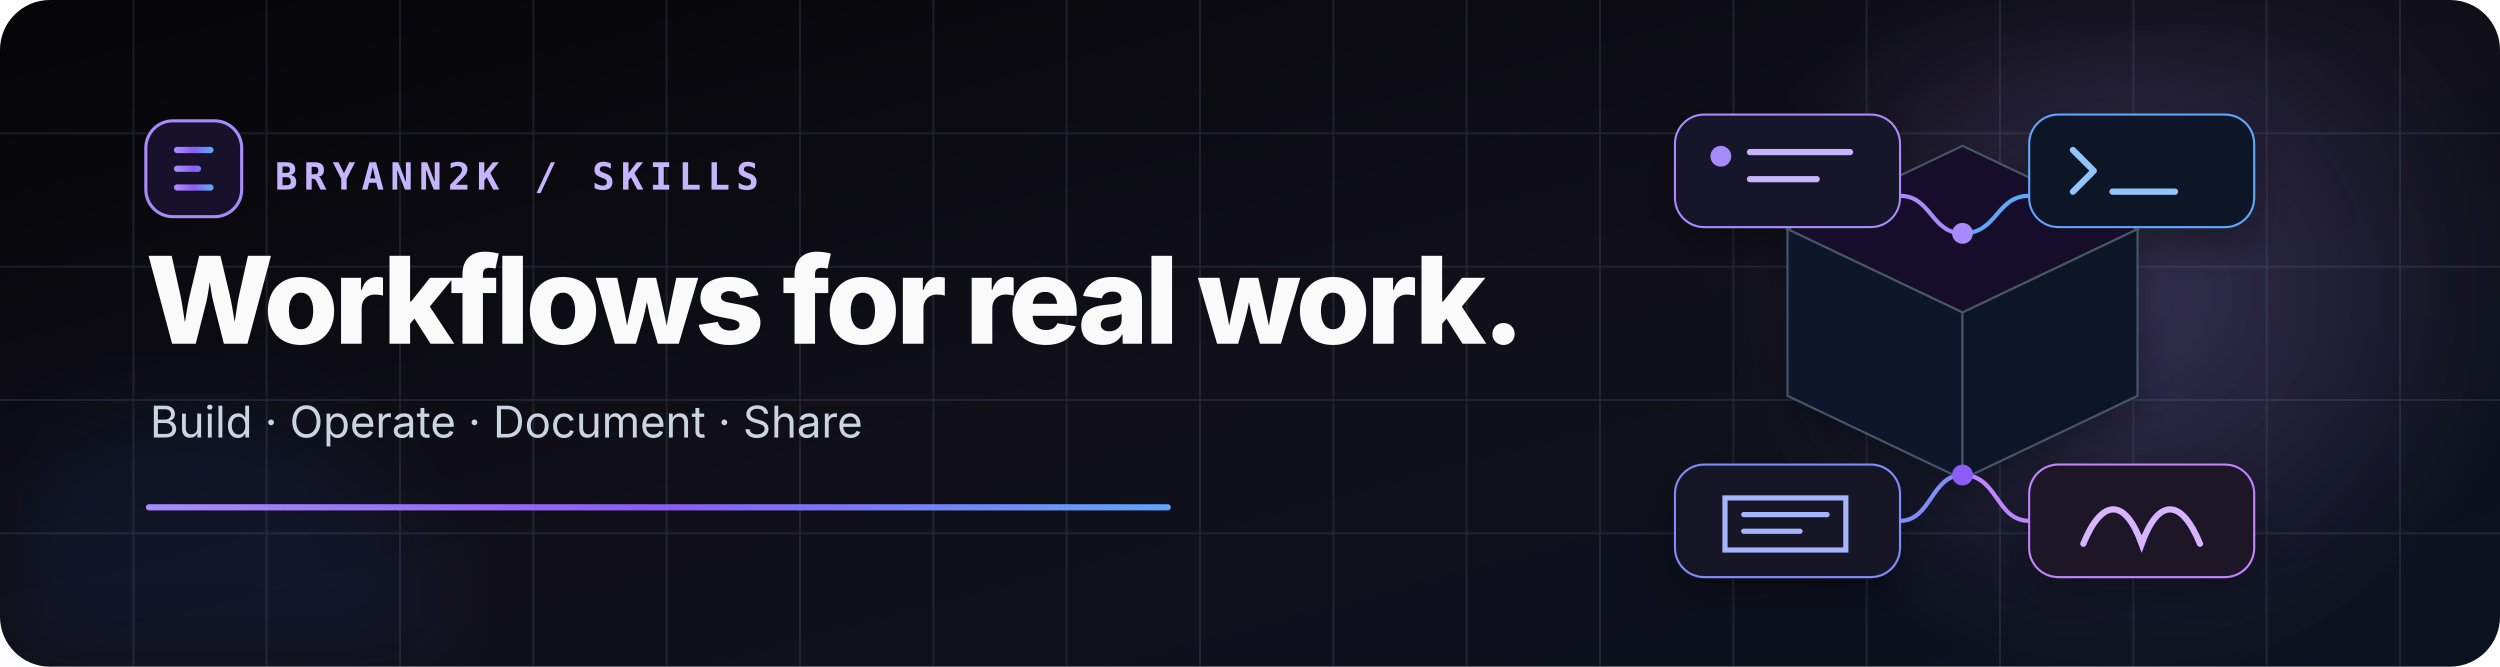
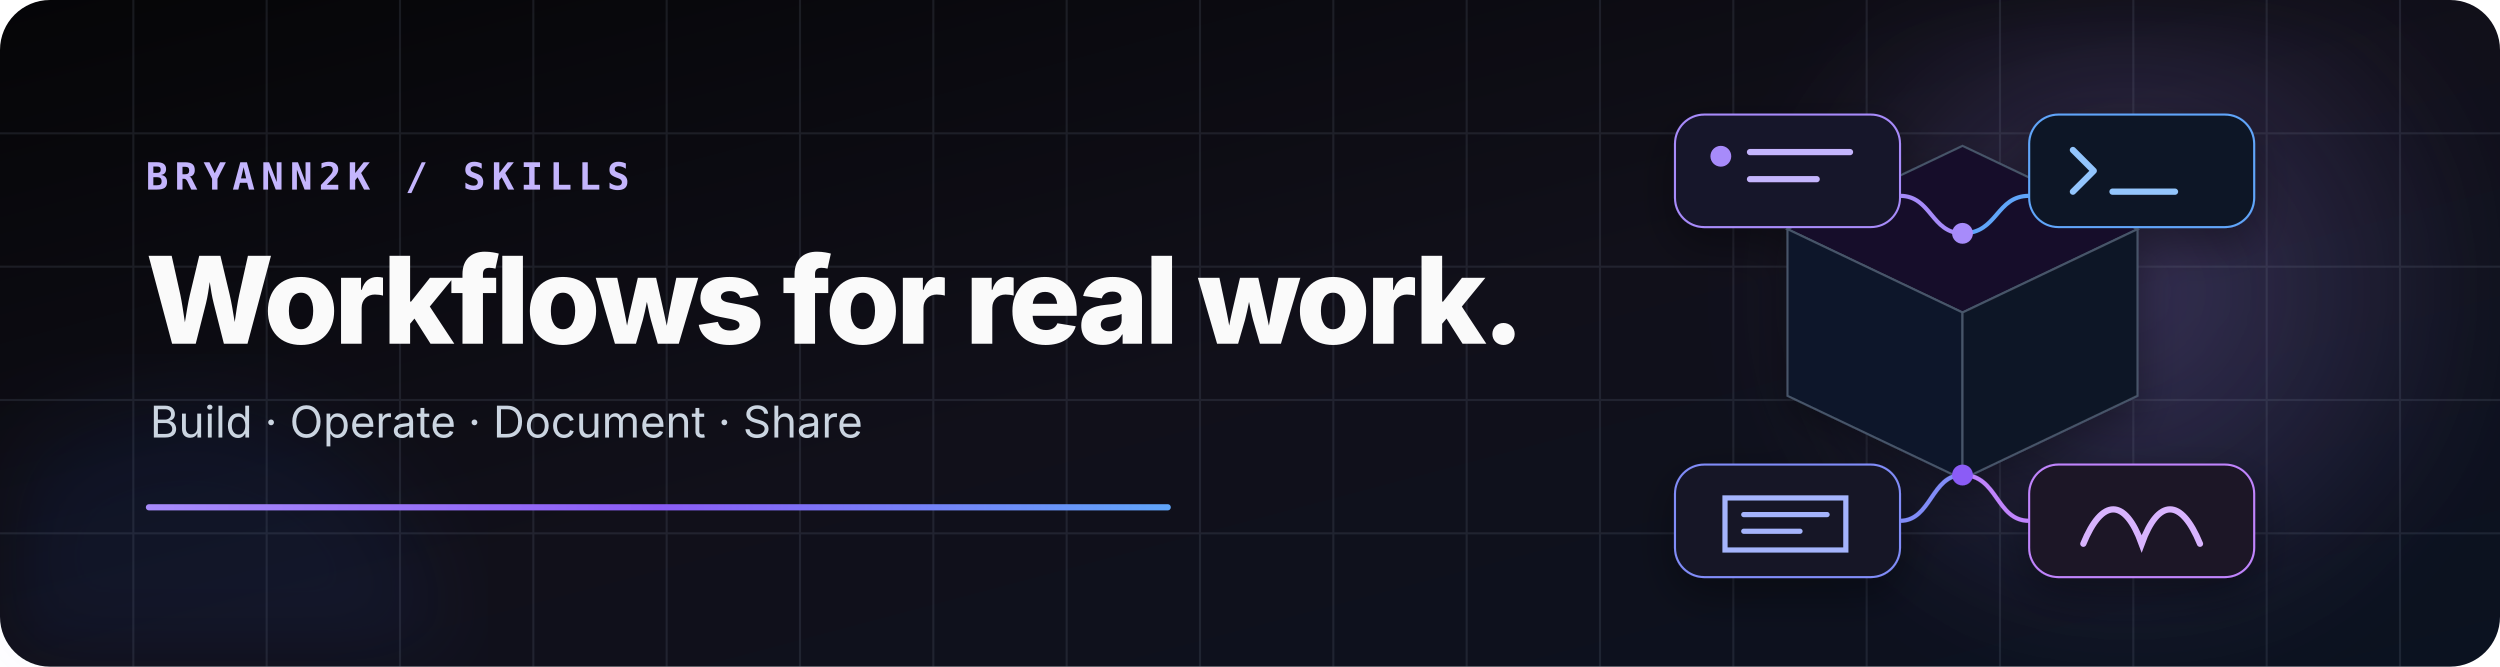
<svg xmlns="http://www.w3.org/2000/svg" width="1200" height="320" viewBox="0 0 1200 320" role="img" aria-labelledby="title desc">
  <defs>
    <linearGradient id="background" x1="0" y1="0" x2="1" y2="1">
      <stop offset="0" stop-color="#050507" />
      <stop offset="0.52" stop-color="#11101a" />
      <stop offset="1" stop-color="#0b1220" />
    </linearGradient>
    <linearGradient id="accent" x1="0" y1="0" x2="1" y2="0">
      <stop offset="0" stop-color="#a78bfa" />
      <stop offset="0.5" stop-color="#8b5cf6" />
      <stop offset="1" stop-color="#60a5fa" />
    </linearGradient>
    <radialGradient id="orb" cx="50%" cy="50%" r="50%">
      <stop offset="0" stop-color="#a78bfa" stop-opacity=".26" />
      <stop offset="1" stop-color="#a78bfa" stop-opacity="0" />
    </radialGradient>
    <filter id="blur">
      <feGaussianBlur stdDeviation="22" />
    </filter>
    <filter id="soft-shadow" x="-20%" y="-20%" width="140%" height="140%">
      <feDropShadow dx="0" dy="8" stdDeviation="10" flood-color="#000" flood-opacity=".35" />
    </filter>
  </defs>
  <rect width="1200" height="320" rx="24" fill="url(#background)" />
  <circle cx="1022" cy="140" r="180" fill="url(#orb)" filter="url(#blur)" />
  <circle cx="90" cy="314" r="120" fill="#2563eb" opacity=".08" filter="url(#blur)" />
  <g opacity=".13" stroke="#94a3b8" stroke-width="1">
    <path d="M0 64H1200M0 128H1200M0 192H1200M0 256H1200" />
    <path d="M64 0V320M128 0V320M192 0V320M256 0V320M320 0V320M384 0V320M448 0V320M512 0V320M576 0V320M640 0V320M704 0V320M768 0V320M832 0V320M896 0V320M960 0V320M1024 0V320M1088 0V320M1152 0V320" />
  </g>
-   <g transform="translate(70 58)">
-     <rect width="46" height="46" rx="13" fill="#17112b" stroke="#a78bfa" stroke-width="1.5" />
-     <path d="M15 14h16M15 23h10M15 32h16" fill="none" stroke="url(#accent)" stroke-width="3" stroke-linecap="round" />
-   </g>
-   <text x="132" y="91" fill="#c4b5fd" font-family="ui-monospace, SFMono-Regular, Menlo, monospace" font-size="18" font-weight="700" letter-spacing="3">BRYANN2K / SKILLS</text>
+   <text x="70" y="91" fill="#c4b5fd" font-family="ui-monospace, SFMono-Regular, Menlo, monospace" font-size="18" font-weight="700" letter-spacing="3">BRYANN2K / SKILLS</text>
  <text x="70" y="165" fill="#fafafa" font-family="Inter, ui-sans-serif, system-ui, sans-serif" font-size="58" font-weight="760" letter-spacing="-2">Workflows for real work.</text>
  <text x="72" y="210" fill="#cbd5e1" font-family="Inter, ui-sans-serif, system-ui, sans-serif" font-size="21">Build · Operate · Document · Share</text>
  <rect x="70" y="242" width="492" height="3" rx="1.5" fill="url(#accent)" />
  <g transform="translate(770 45)" filter="url(#soft-shadow)">
    <path d="M88 65L172 25L256 65L172 105Z" fill="#17112b" stroke="#475569" />
    <path d="M88 65V145L172 185V105Z" fill="#0f172a" stroke="#475569" />
    <path d="M256 65V145L172 185V105Z" fill="#111827" stroke="#475569" />
    <g transform="translate(34 10)">
      <rect width="108" height="54" rx="14" fill="#181229" stroke="#a78bfa" />
      <circle cx="22" cy="20" r="5" fill="#a78bfa" />
      <path d="M36 18h48M36 31h32" stroke="#c4b5fd" stroke-width="3" stroke-linecap="round" />
    </g>
    <g transform="translate(204 10)">
      <rect width="108" height="54" rx="14" fill="#0f1928" stroke="#60a5fa" />
      <path d="M21 17l10 10-10 10M40 37h30" fill="none" stroke="#93c5fd" stroke-width="3" stroke-linecap="round" stroke-linejoin="round" />
    </g>
    <g transform="translate(34 178)">
      <rect width="108" height="54" rx="14" fill="#141827" stroke="#818cf8" />
      <path d="M24 16h58v25H24zM33 24h40M33 32h27" fill="none" stroke="#a5b4fc" stroke-width="2.5" stroke-linecap="round" />
    </g>
    <g transform="translate(204 178)">
      <rect width="108" height="54" rx="14" fill="#1a1225" stroke="#c084fc" />
      <path d="M26 38c9-22 20-22 28 0 8-22 19-22 28 0" fill="none" stroke="#d8b4fe" stroke-width="3" stroke-linecap="round" />
    </g>
    <g fill="none" stroke-width="2">
      <path d="M142 49C157 49 157 67 172 67" stroke="#a78bfa" />
      <path d="M204 49C188 49 189 67 172 67" stroke="#60a5fa" />
      <path d="M142 205C157 205 157 183 172 183" stroke="#818cf8" />
      <path d="M204 205C188 205 189 183 172 183" stroke="#c084fc" />
    </g>
    <circle cx="172" cy="67" r="5" fill="#a78bfa" />
    <circle cx="172" cy="183" r="5" fill="#8b5cf6" />
  </g>
</svg>
